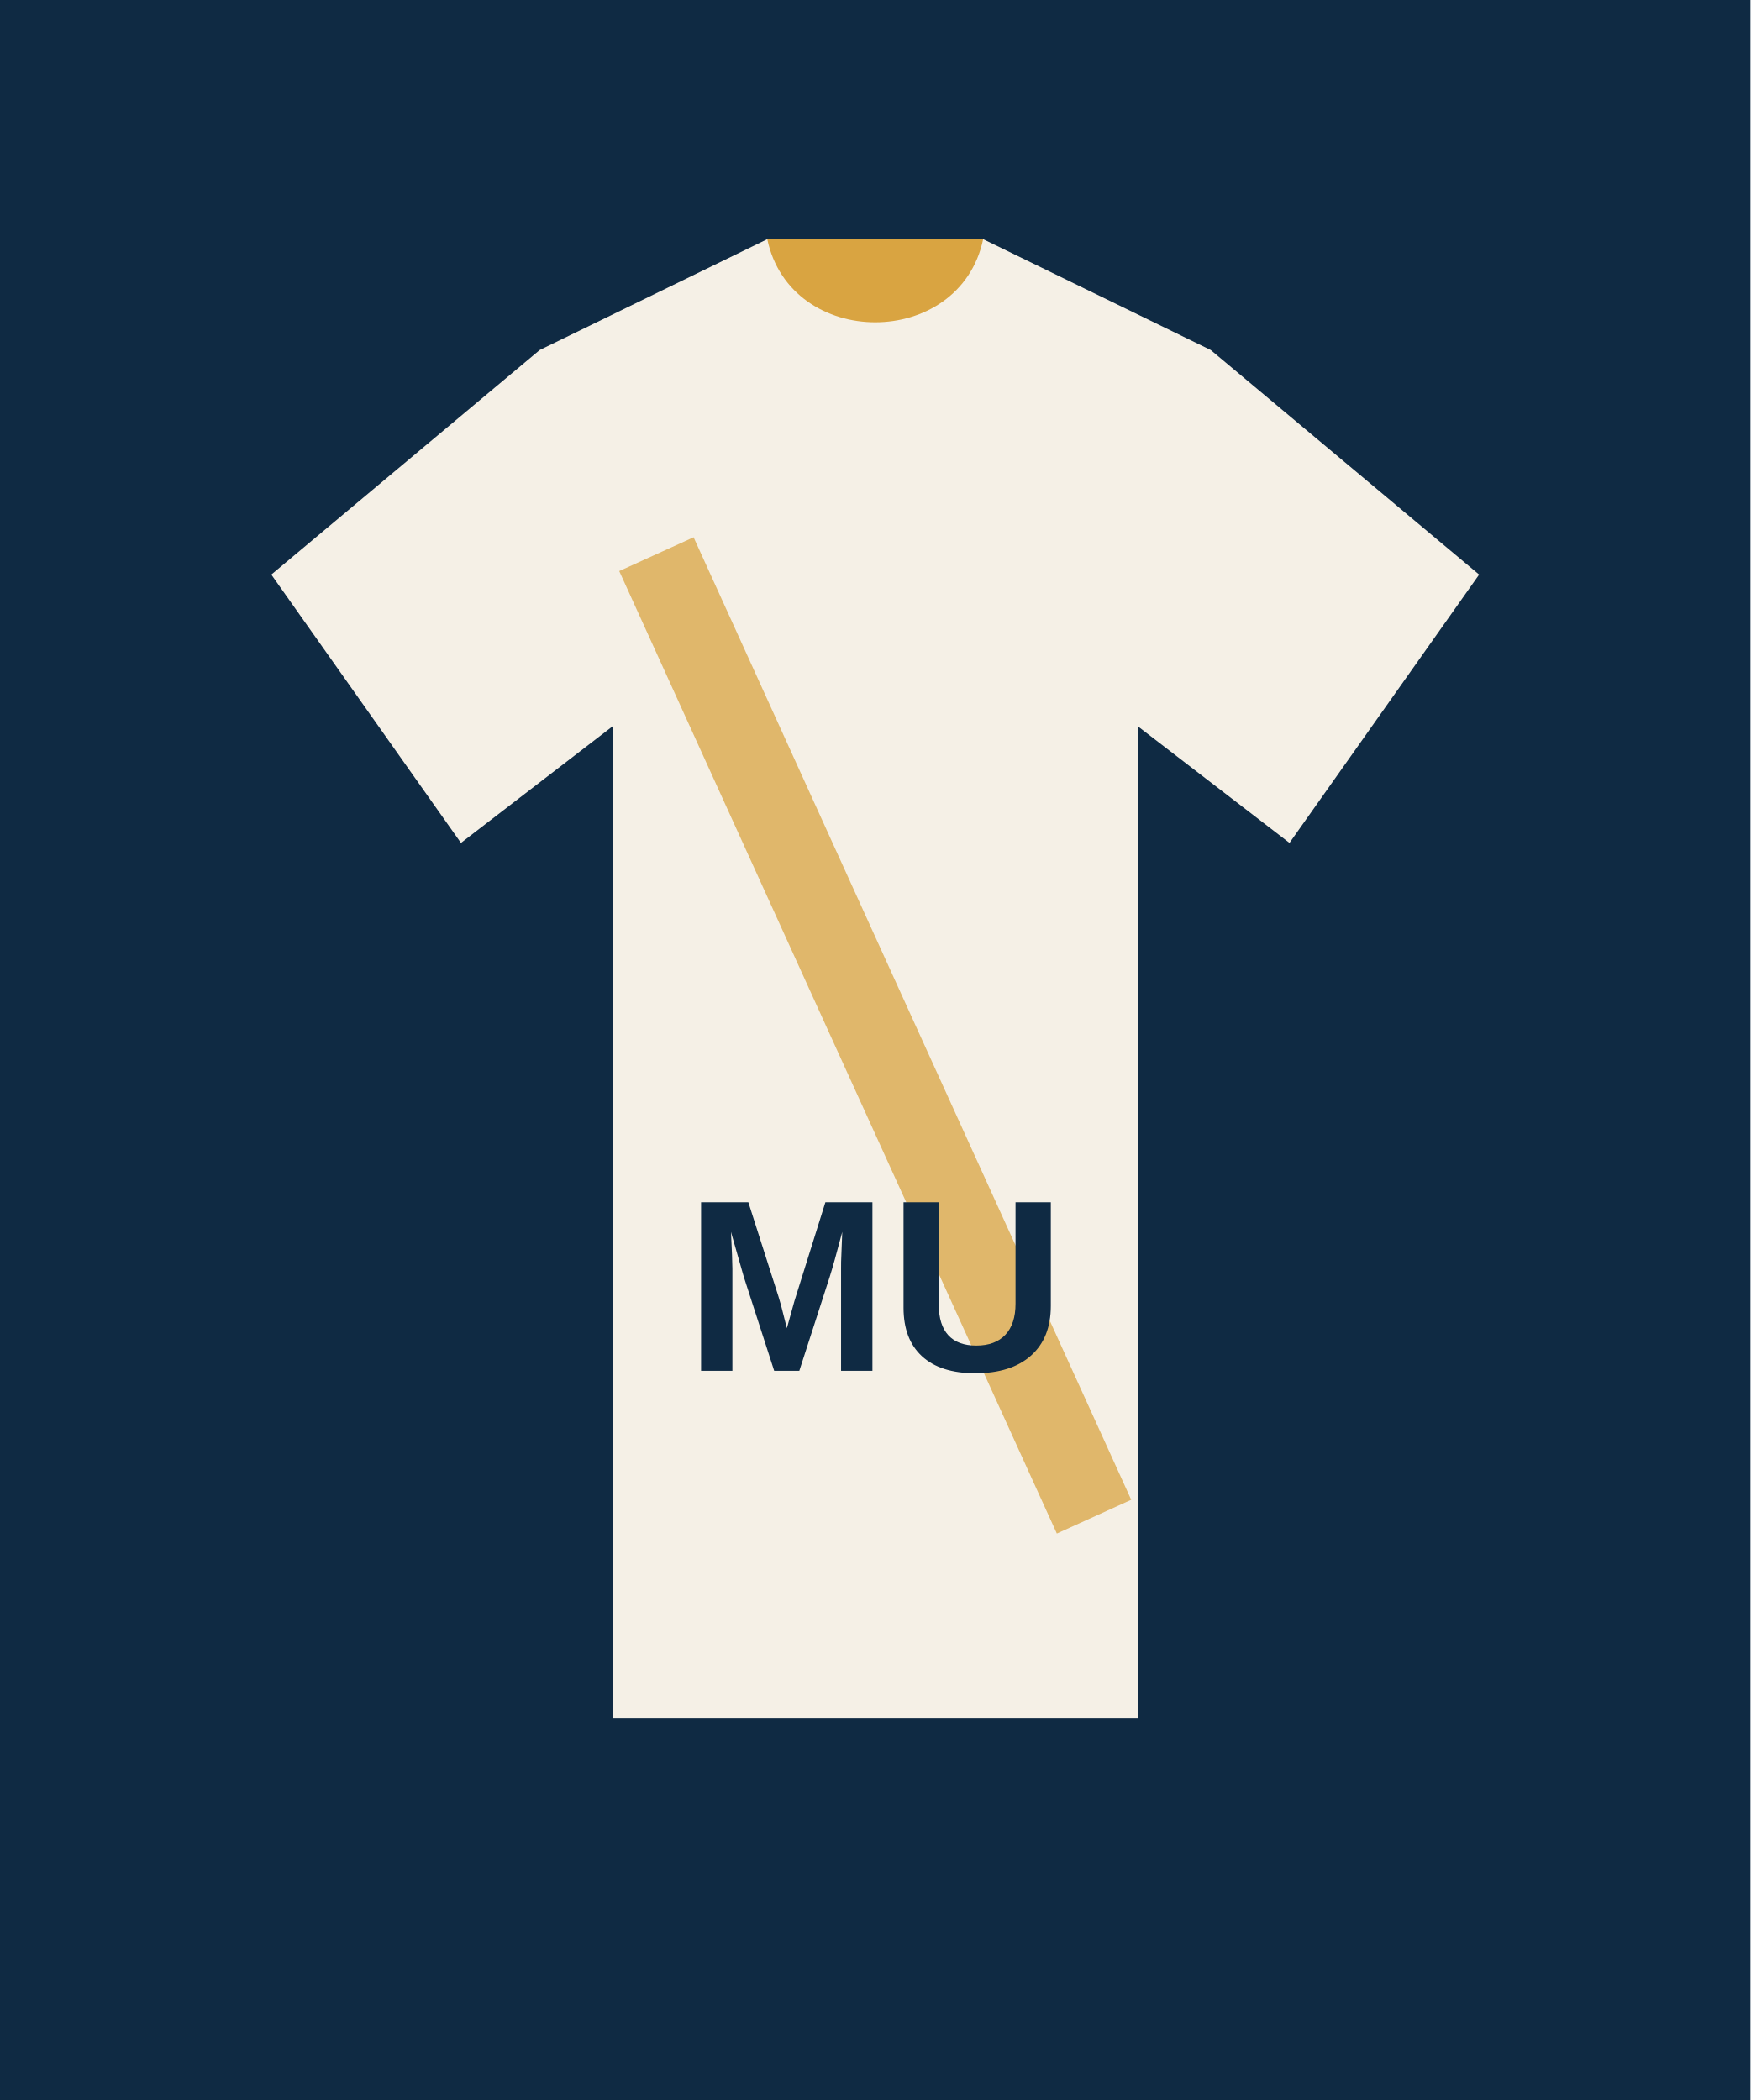
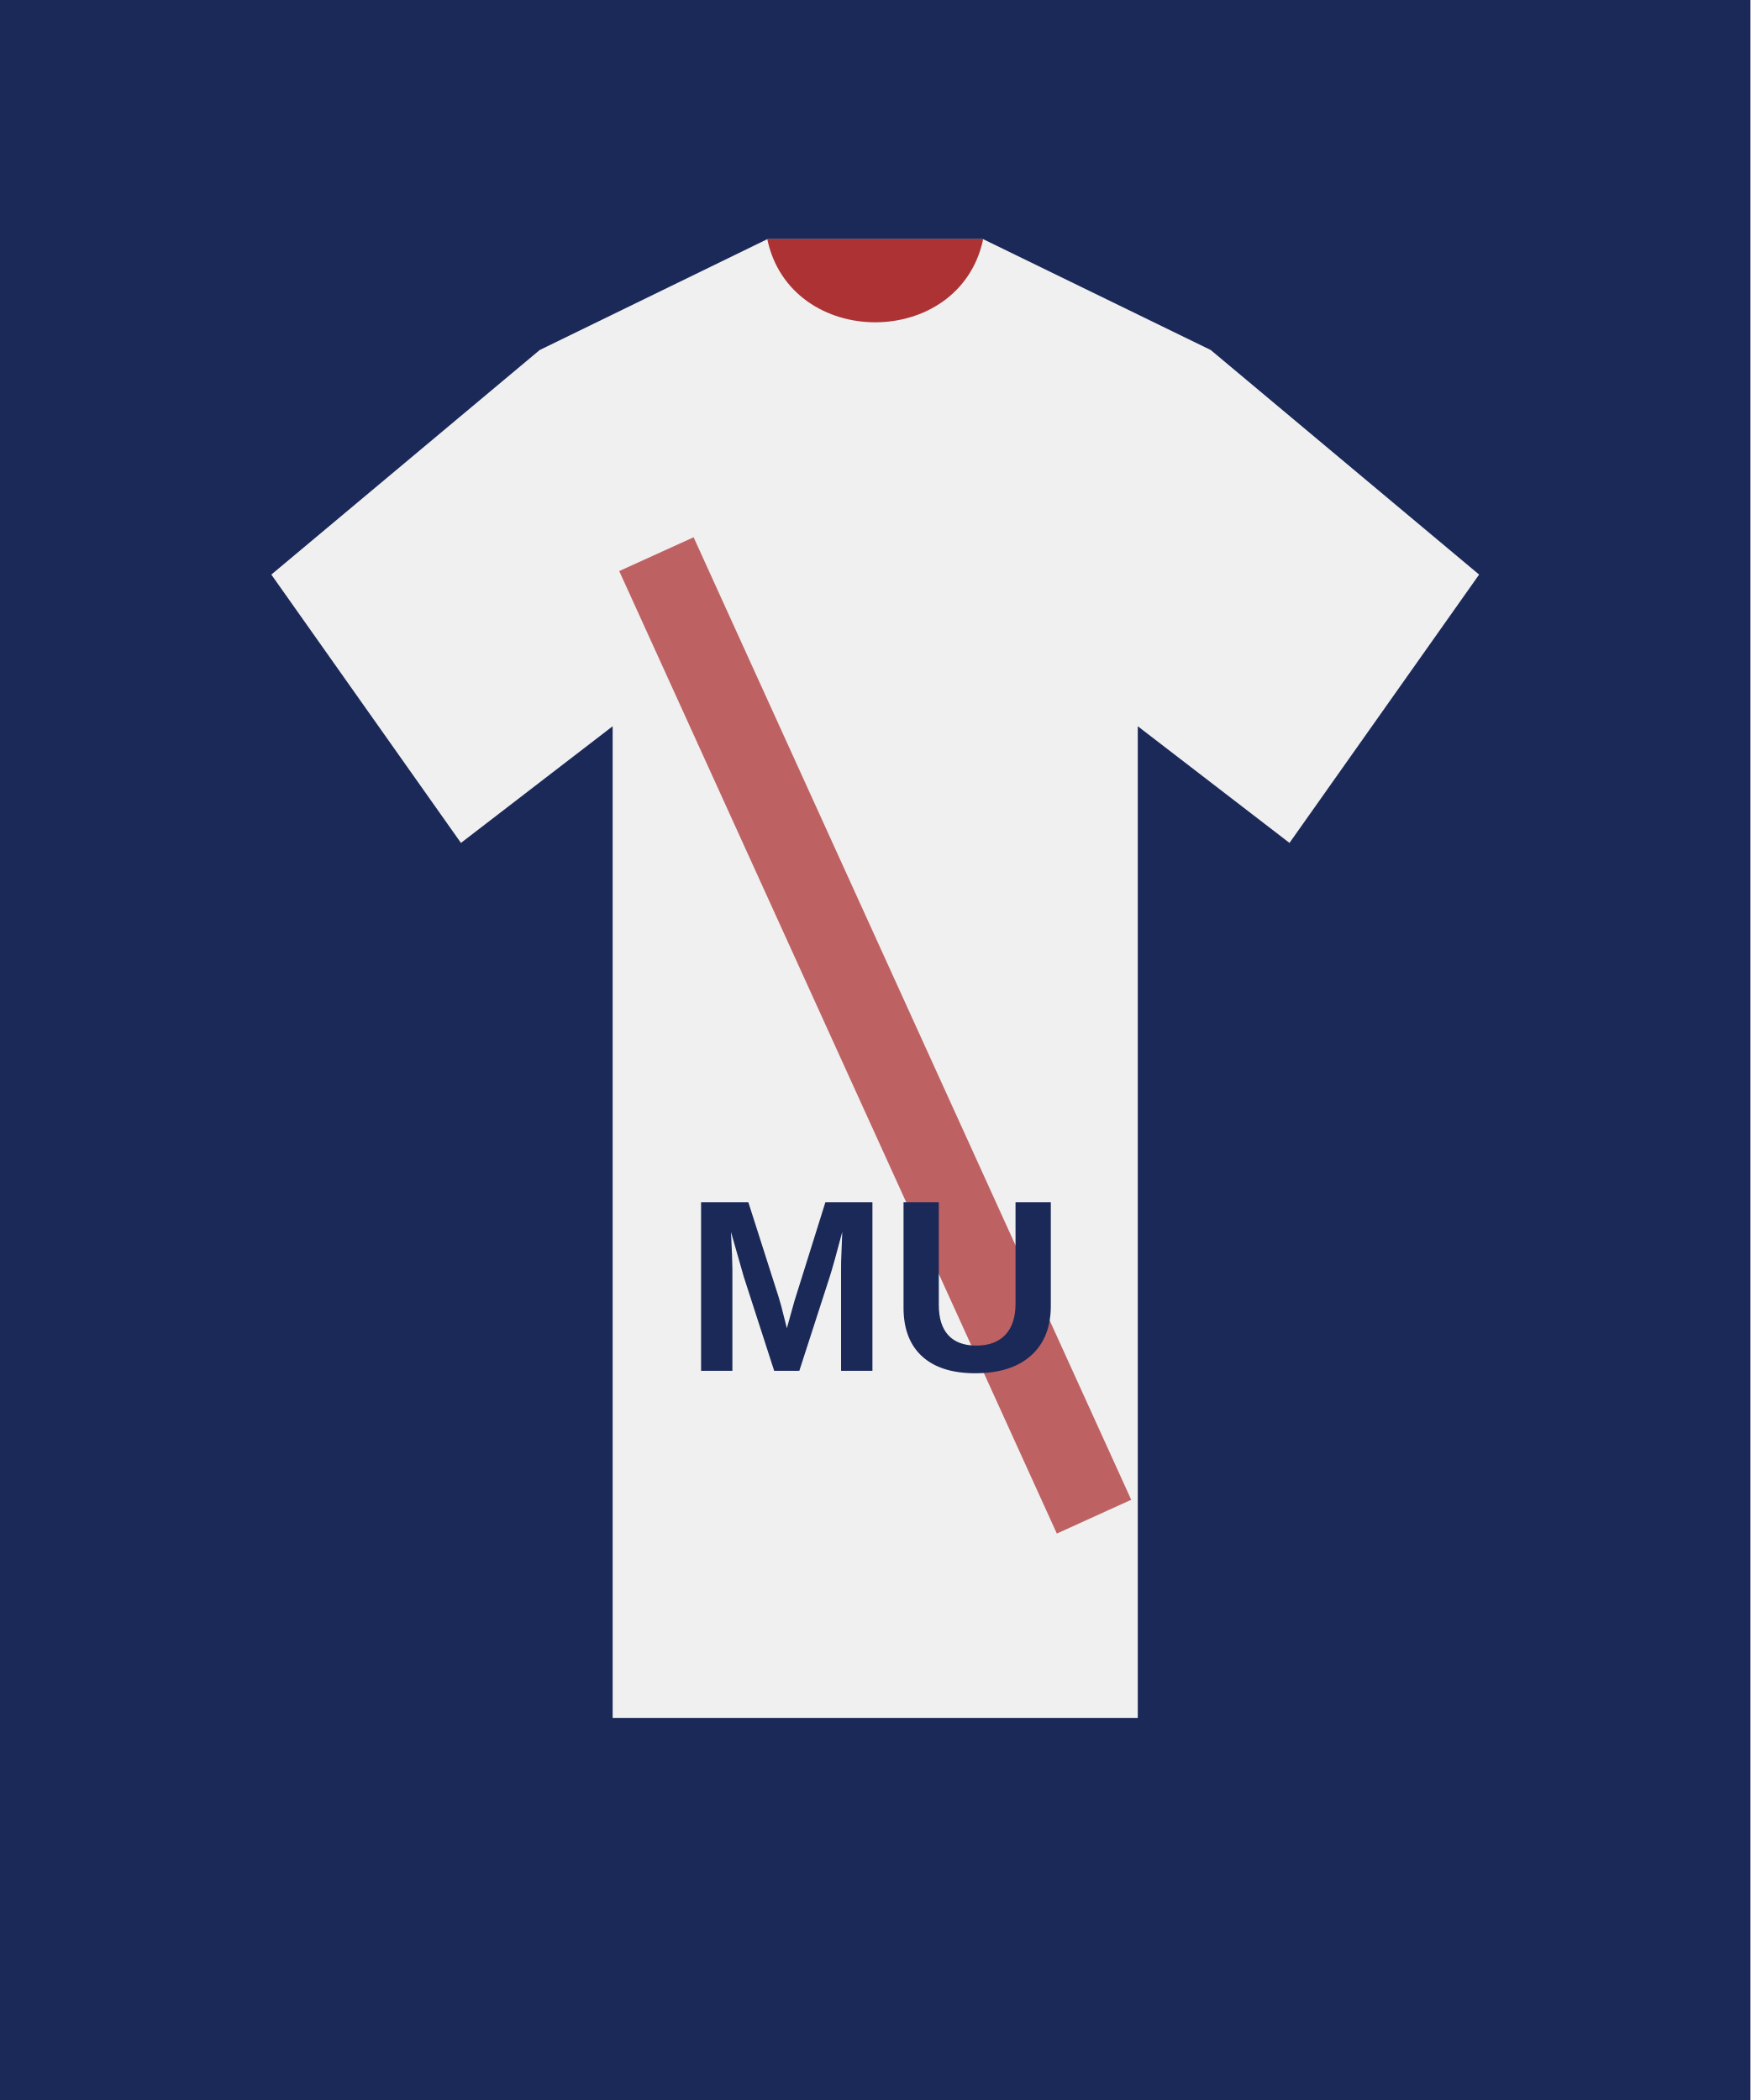
<svg xmlns="http://www.w3.org/2000/svg" viewBox="0 0 600 720">
-   <rect width="600" height="720" fill="#0F2A43" />
-   <path d="m185 120 78-38h74l78 38 92 77-65 92-52-40v340H210V249l-52 40-65-92 92-77Z" fill="#F5F0E6" />
-   <path d="M263 82c8 38 66 38 74 0h-74Z" fill="#D9A441" />
-   <path d="m225 190 150 330" stroke="#D9A441" stroke-width="28" opacity=".75" />
-   <text x="300" y="470" text-anchor="middle" fill="#0F2A43" font-family="Arial" font-weight="700" font-size="84">MU</text>
+   <rect width="600" height="720" fill="#1B2958" />
+   <path d="m185 120 78-38h74l78 38 92 77-65 92-52-40v340H210V249l-52 40-65-92 92-77Z" fill="#F0F0F0" />
+   <path d="M263 82c8 38 66 38 74 0h-74Z" fill="#AD3234" />
+   <path d="m225 190 150 330" stroke="#AD3234" stroke-width="28" opacity=".75" />
+   <text x="300" y="470" text-anchor="middle" fill="#1B2958" font-family="Arial" font-weight="700" font-size="84">MU</text>
</svg>
